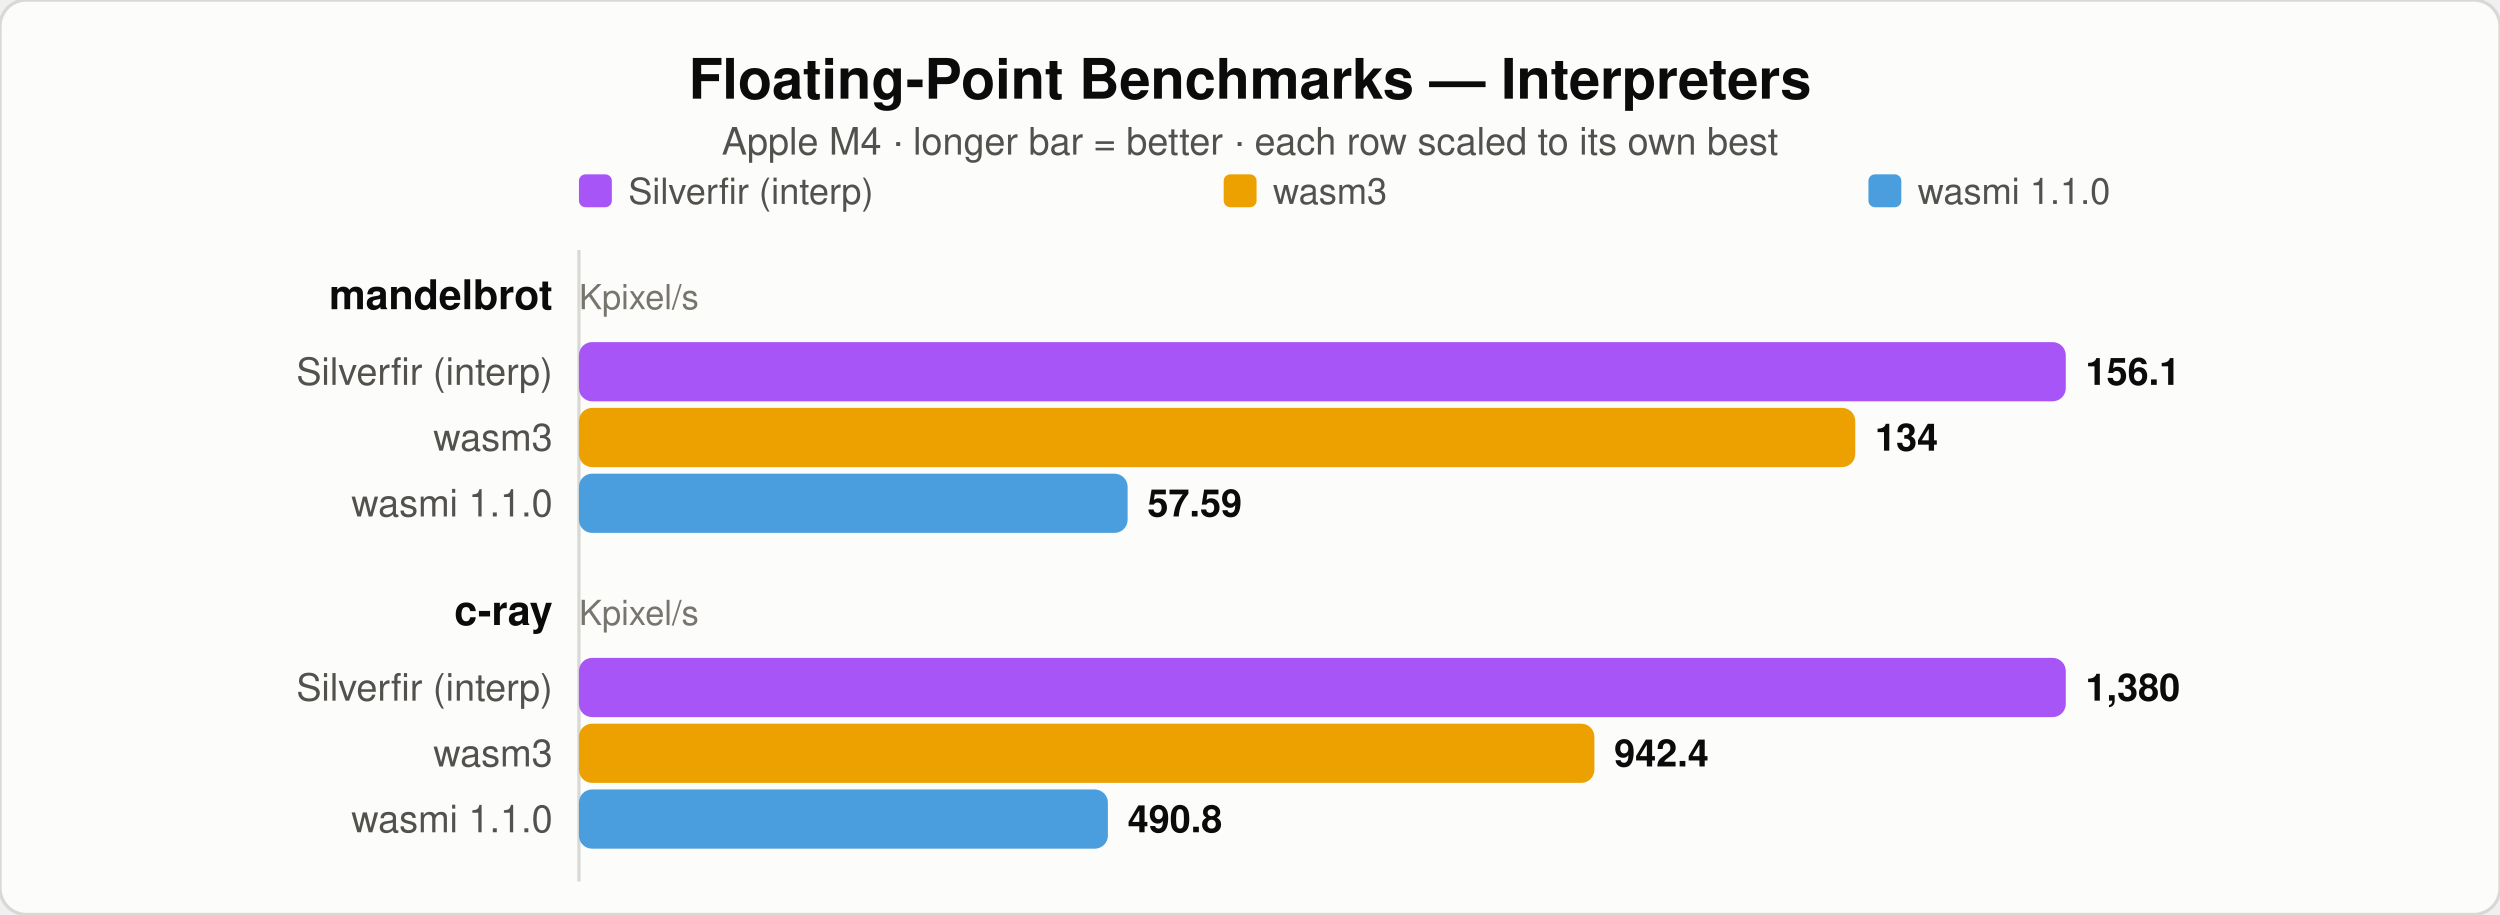
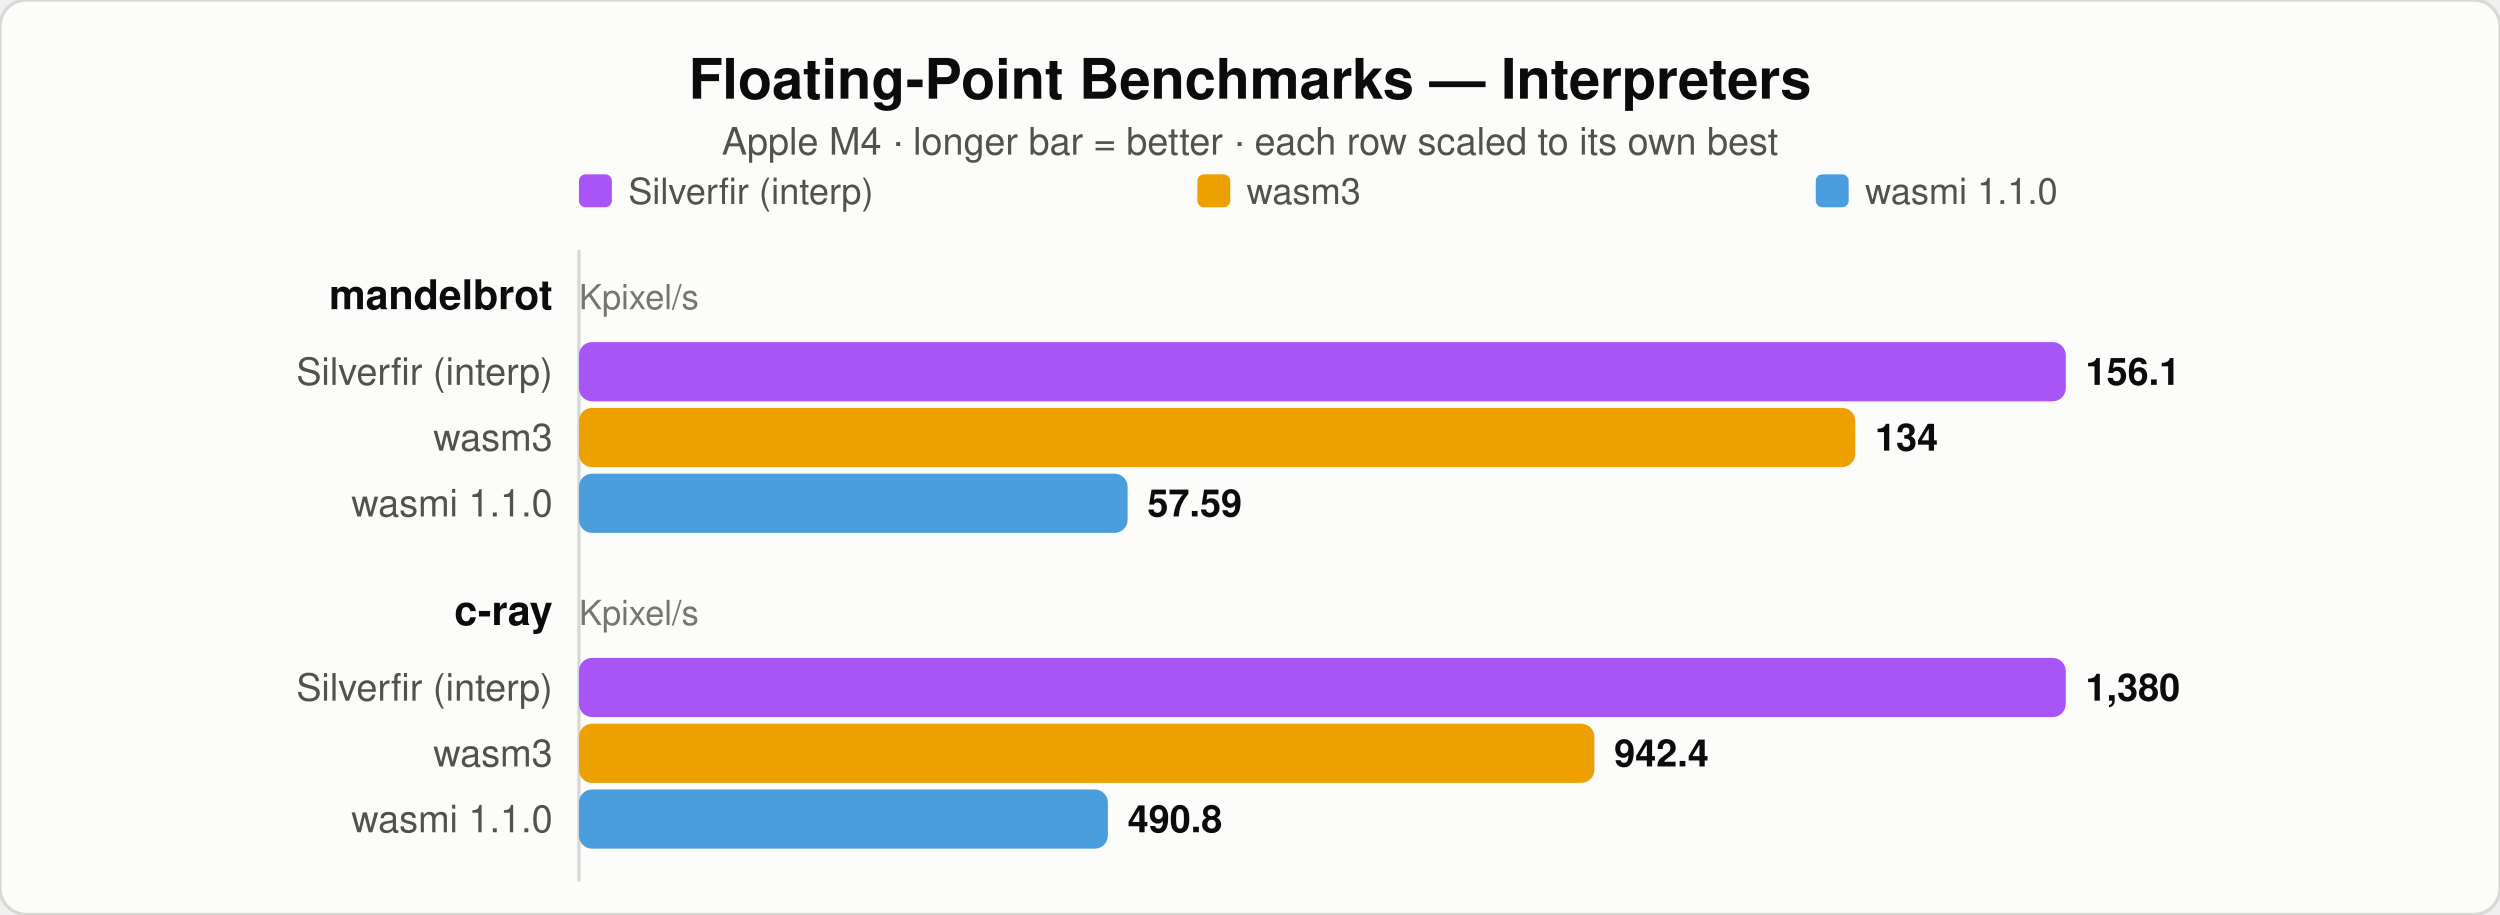
<svg xmlns="http://www.w3.org/2000/svg" role="img" viewBox="0 0 760 278" width="760" height="278">
  <style>
    text     { font-family: -apple-system, "Segoe UI", Helvetica, Arial, sans-serif; }
    .surface { fill: #fcfcfb; stroke: #d8d8d4; }
    .title   { fill: #0b0b0b; font-size: 17px; font-weight: 600; }
    .sub     { fill: #52514e; font-size: 11.5px; }
    .metric  { fill: #0b0b0b; font-size: 12.5px; font-weight: 600; }
    .unit    { fill: #77756e; font-size: 10.5px; }
    .note    { fill: #77756e; font-size: 10px; font-style: italic; }
    .name    { fill: #52514e; font-size: 11.5px; }
    .legend  { fill: #52514e; font-size: 11px; }
    .val     { fill: #0b0b0b; font-size: 11.5px; font-weight: 600; }
    .rule    { stroke: #e4e4e0; stroke-width: 1; stroke-dasharray: 2 3; }
    .axis    { stroke: #d8d8d4; stroke-width: 1; }
    .s-sf { fill: #7c3aed; }
    .s-cl { fill: #eb6834; }
    .s-v8 { fill: #1baf7a; }
+     .s-wn { fill: #b02a8f; }
    .s-si { fill: #a855f7; }
    .s-w3 { fill: #eda100; }
    .s-wi { fill: #4a9ede; }
    @media (prefers-color-scheme: dark) {
      .surface { fill: #1a1a19; stroke: #3a3a37; }
      .title, .metric { fill: #ffffff; }
      .sub, .name, .legend { fill: #c3c2b7; }
      .val     { fill: #ffffff; }
      .unit, .note { fill: #96958c; }
      .rule    { stroke: #3a3a37; }
      .axis    { stroke: #3a3a37; }
      .s-sf { fill: #8b5cf6; }
      .s-cl { fill: #d95926; }
      .s-v8 { fill: #199e70; }
+       .s-wn { fill: #c13a9d; }
      .s-si { fill: #9085e9; }
      .s-w3 { fill: #c98500; }
      .s-wi { fill: #3987e5; }
    }
  </style>
  <rect class="surface" width="760" height="278" rx="8" ry="8" stroke-width="1" />
  <text class="title" x="380" y="30" text-anchor="middle">Floating-Point Benchmarks — Interpreters</text>
  <text class="sub" x="380" y="47" text-anchor="middle">Apple M4 · longer bar = better · each row scaled to its own best</text>
-   <rect class="s-si" x="176" y="53" width="10" height="10" rx="2" />
-   <text class="legend" x="191" y="62">Silverfir (interp)</text>
-   <rect class="s-w3" x="372" y="53" width="10" height="10" rx="2" />
-   <text class="legend" x="387" y="62">wasm3</text>
-   <rect class="s-wi" x="568" y="53" width="10" height="10" rx="2" />
-   <text class="legend" x="583" y="62">wasmi 1.1.0</text>
+   <rect class="s-si" x="176.0" y="53" width="10" height="10" rx="2" />
+   <text class="legend" x="191.0" y="62">Silverfir (interp)</text>
+   <rect class="s-w3" x="364.0" y="53" width="10" height="10" rx="2" />
+   <text class="legend" x="379.0" y="62">wasm3</text>
+   <rect class="s-wi" x="552.0" y="53" width="10" height="10" rx="2" />
+   <text class="legend" x="567.0" y="62">wasmi 1.1.0</text>
  <line class="axis" x1="176" y1="76" x2="176" y2="268" />
  <text class="metric" x="168" y="94" text-anchor="end">mandelbrot</text>
  <text class="unit" x="176" y="94">Kpixel/s</text>
  <text class="name" x="168" y="117" text-anchor="end">Silverfir (interp)</text>
  <rect class="s-si" x="176" y="104" width="452.0" height="18" rx="4" />
  <text class="val" x="634.0" y="117">156.1</text>
  <text class="name" x="168" y="137" text-anchor="end">wasm3</text>
  <rect class="s-w3" x="176" y="124" width="388.0" height="18" rx="4" />
  <text class="val" x="570.0" y="137">134</text>
  <text class="name" x="168" y="157" text-anchor="end">wasmi 1.1.0</text>
  <rect class="s-wi" x="176" y="144" width="166.8" height="18" rx="4" />
  <text class="val" x="348.8" y="157">57.59</text>
  <text class="metric" x="168" y="190" text-anchor="end">c-ray</text>
  <text class="unit" x="176" y="190">Kpixel/s</text>
  <text class="name" x="168" y="213" text-anchor="end">Silverfir (interp)</text>
  <rect class="s-si" x="176" y="200" width="452.0" height="18" rx="4" />
  <text class="val" x="634.0" y="213">1,380</text>
  <text class="name" x="168" y="233" text-anchor="end">wasm3</text>
  <rect class="s-w3" x="176" y="220" width="308.7" height="18" rx="4" />
  <text class="val" x="490.7" y="233">942.4</text>
  <text class="name" x="168" y="253" text-anchor="end">wasmi 1.1.0</text>
  <rect class="s-wi" x="176" y="240" width="160.8" height="18" rx="4" />
  <text class="val" x="342.8" y="253">490.8</text>
</svg>
